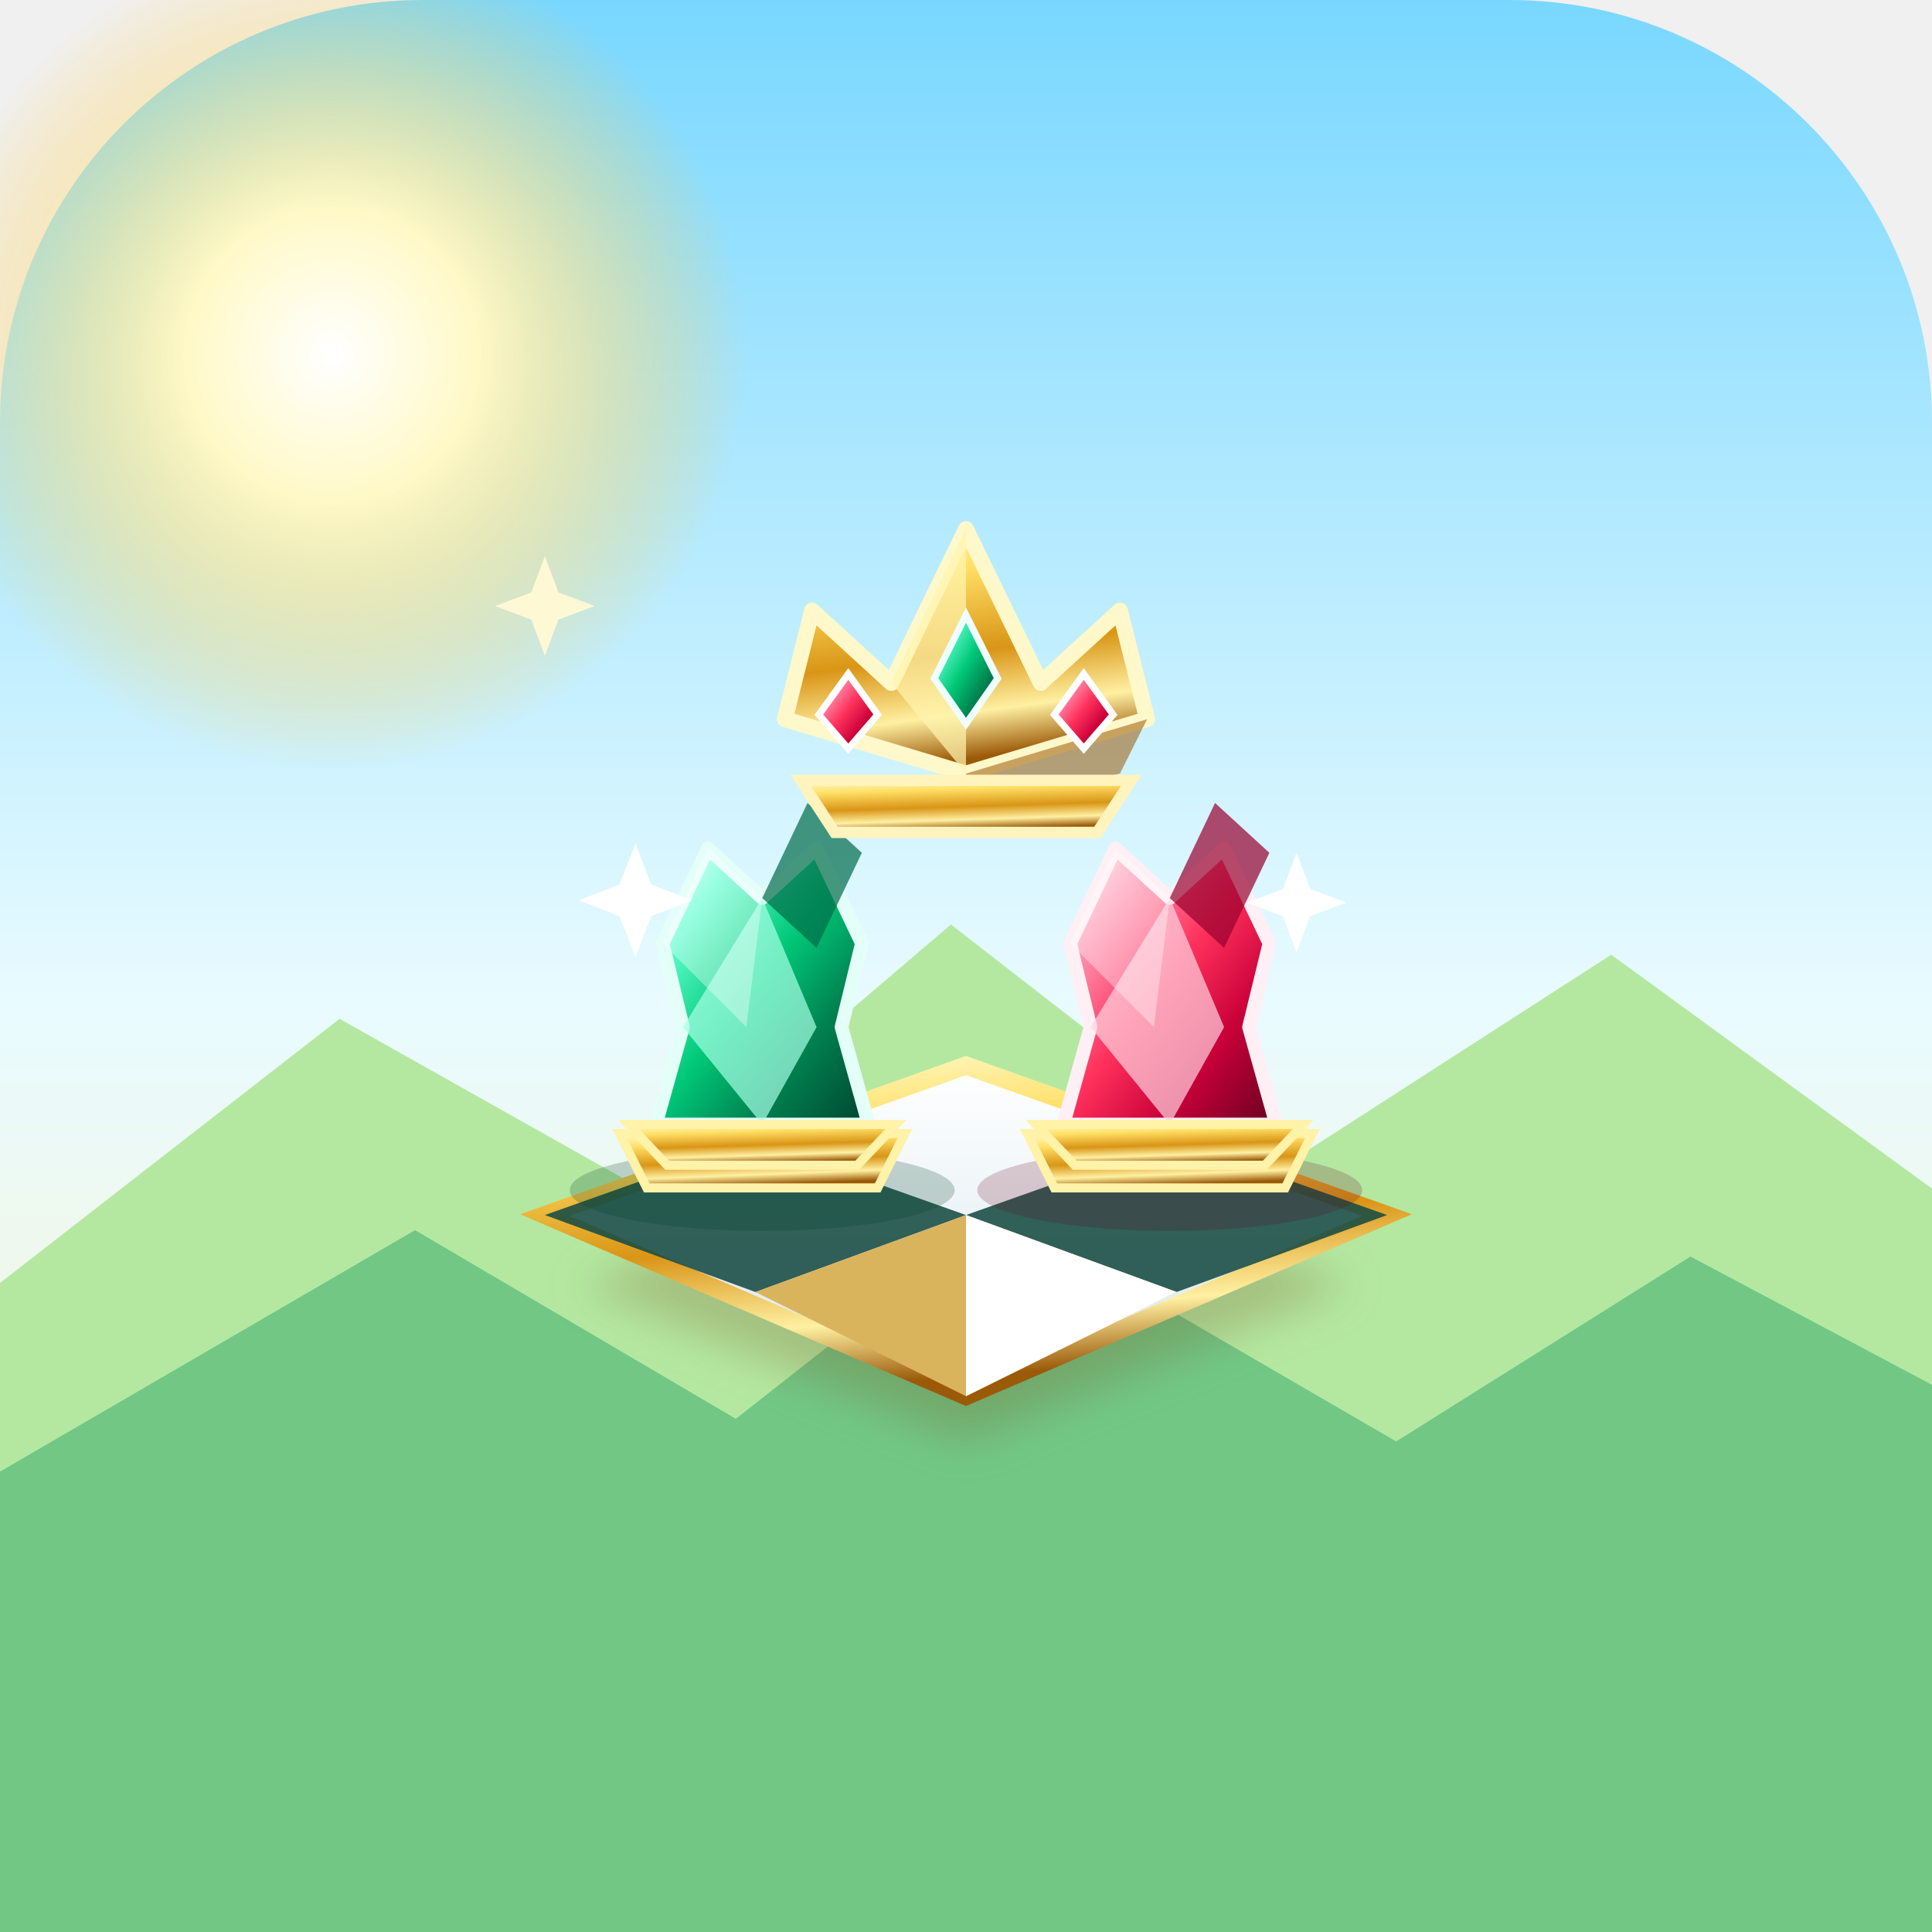
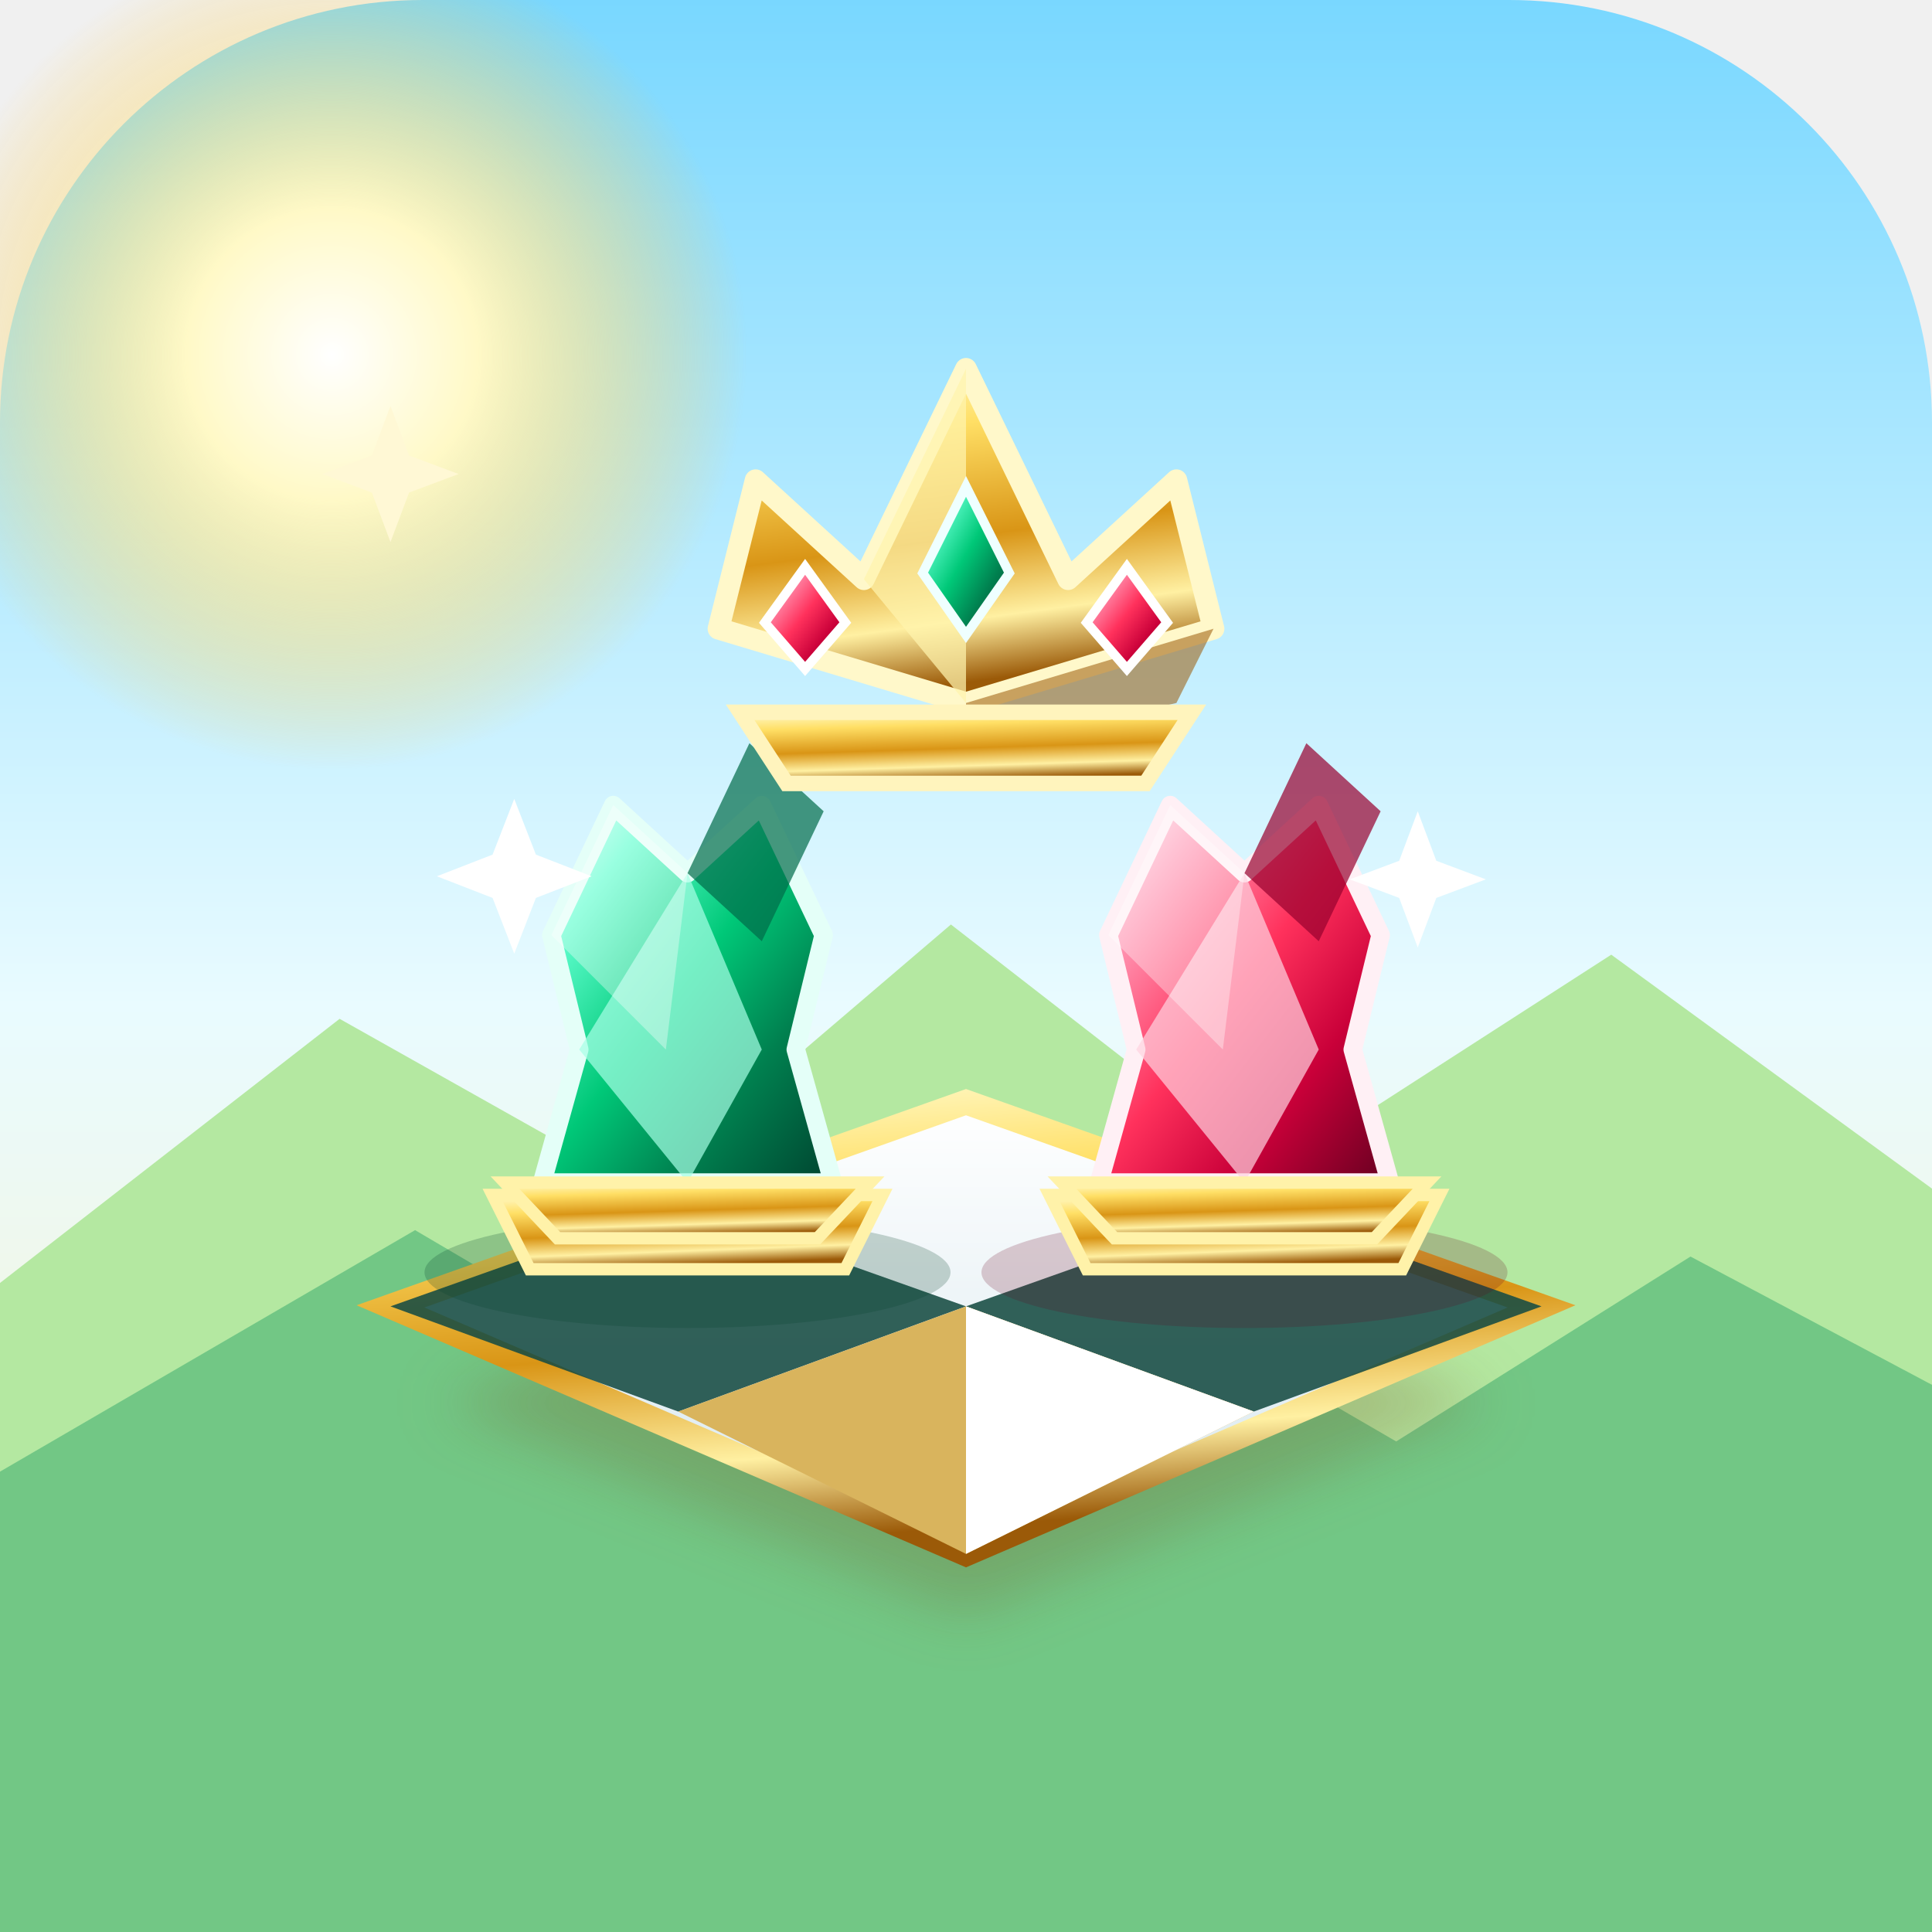
<svg xmlns="http://www.w3.org/2000/svg" viewBox="0 0 512 512">
  <defs>
    <linearGradient id="sky" x2="0" y2="1">
      <stop stop-color="#78d7ff" />
      <stop offset=".52" stop-color="#e9fbff" />
      <stop offset="1" stop-color="#fff0bd" />
    </linearGradient>
    <radialGradient id="sun">
      <stop stop-color="#fff" />
      <stop offset=".35" stop-color="#fff9c7" />
      <stop offset="1" stop-color="#ffc83d" stop-opacity="0" />
    </radialGradient>
    <linearGradient id="gold" x2=".2" y2="1">
      <stop stop-color="#fffbd0" />
      <stop offset=".25" stop-color="#ffdf65" />
      <stop offset=".58" stop-color="#d99516" />
      <stop offset=".82" stop-color="#fff0a2" />
      <stop offset="1" stop-color="#9b5a08" />
    </linearGradient>
    <linearGradient id="green" x1="0" y1="0" x2="1" y2="1">
      <stop stop-color="#eaffff" />
      <stop offset=".2" stop-color="#62ffd0" />
      <stop offset=".48" stop-color="#00c878" />
      <stop offset=".72" stop-color="#00804f" />
      <stop offset="1" stop-color="#00432f" />
    </linearGradient>
    <linearGradient id="red" x1="0" y1="0" x2="1" y2="1">
      <stop stop-color="#fff4fa" />
      <stop offset=".2" stop-color="#ff9db9" />
      <stop offset=".48" stop-color="#ff315c" />
      <stop offset=".72" stop-color="#c90039" />
      <stop offset="1" stop-color="#650020" />
    </linearGradient>
    <linearGradient id="board" x2="0" y2="1">
      <stop stop-color="#fff" />
      <stop offset="1" stop-color="#d7e7ee" />
    </linearGradient>
    <filter id="shadow" x="-30%" y="-30%" width="160%" height="170%">
      <feGaussianBlur stdDeviation="9" />
    </filter>
  </defs>
  <rect width="512" height="512" rx="112" fill="url(#sky)" />
  <circle cx="88" cy="94" r="110" fill="url(#sun)" />
  <path d="M0 340 90 270l80 45 82-70 85 66 90-58 85 62v197H0z" fill="#b4e8a1" />
  <path d="M0 390 110 326l85 50 70-55 105 61 78-49 64 34v145H0z" fill="#55b979" opacity=".7" />
-   <g transform="translate(102.4 102.4) scale(0.6)">
+   <g transform="translate(46.08 46.08) scale(0.82)">
    <path d="M86 397 256 330l170 67-170 69z" fill="#74501e" opacity=".25" filter="url(#shadow)" />
    <path d="M70 366 256 300l186 66-186 80z" fill="url(#board)" stroke="url(#gold)" stroke-width="8" />
    <path d="m163 333 93 33-93 34-93-34z M349 333l93 33-93 34-93-34z" fill="#174c43" opacity=".88" />
    <path d="m256 366 93 34-93 46-93-46z" fill="#d9b45d" />
    <path d="m256 366 93 34-93 46z" fill="#fff" />
    <ellipse cx="166" cy="355" rx="85" ry="18" fill="#063e2b" opacity=".22" />
    <path d="M103 330h126l-12 24H115z" fill="url(#gold)" stroke="#fff2a9" stroke-width="4" />
    <path d="M119 326 131 283l-9-37 20-42 24 22 24-22 20 42-9 37 12 43z" fill="url(#green)" stroke="#e4fff8" stroke-width="6" stroke-linejoin="round" />
    <path d="m131 283 35-57 24 57-24 43z" fill="#a6ffe6" opacity=".7" />
    <path d="m122 246 20-42 24 22-7 57z" fill="#fff" opacity=".35" />
    <path d="m166 226 24 22 20-42-24-22z" fill="#006b48" opacity=".7" />
    <path d="M107 326h118l-17 18H124z" fill="url(#gold)" stroke="#fff2a9" stroke-width="4" />
    <ellipse cx="346" cy="355" rx="85" ry="18" fill="#65001d" opacity=".2" />
    <path d="M283 330h126l-12 24H295z" fill="url(#gold)" stroke="#fff2a9" stroke-width="4" />
    <path d="M299 326 311 283l-9-37 20-42 24 22 24-22 20 42-9 37 12 43z" fill="url(#red)" stroke="#fff0f5" stroke-width="6" stroke-linejoin="round" />
    <path d="m311 283 35-57 24 57-24 43z" fill="#ffd3e0" opacity=".7" />
    <path d="m302 246 20-42 24 22-7 57z" fill="#fff" opacity=".35" />
    <path d="m346 226 24 22 20-42-24-22z" fill="#97002d" opacity=".7" />
    <path d="M287 326h118l-17 18H304z" fill="url(#gold)" stroke="#fff2a9" stroke-width="4" />
    <path d="m176 147 12-48 35 32 33-68 33 68 35-32 12 48-80 24z" fill="url(#gold)" stroke="#fff8ca" stroke-width="7" stroke-linejoin="round" />
    <path d="m223 131 33-68v108z" fill="#fff4ad" opacity=".72" />
    <path d="m256 171 80-24-12 24-68 16z" fill="#9b5a08" opacity=".55" />
    <path d="M183 174h146l-15 23H198z" fill="url(#gold)" stroke="#fff4bd" stroke-width="5" />
    <path d="m242 129 14-28 14 28-14 20z" fill="url(#green)" stroke="#efffff" stroke-width="3" />
    <path d="m191 145 13-18 13 18-13 15z" fill="url(#red)" stroke="#fff" stroke-width="3" />
    <path d="m295 145 13-18 13 18-13 15z" fill="url(#red)" stroke="#fff" stroke-width="3" />
    <path d="m110 202 7 18 18 7-18 7-7 18-7-18-18-7 18-7z M402 206l6 16 16 6-16 6-6 16-6-16-16-6 16-6z" fill="#fff" />
    <path d="M70 75 76 91 92 97 76 103 70 119 64 103 48 97 64 91z" fill="#fff8d5" />
  </g>
</svg>
